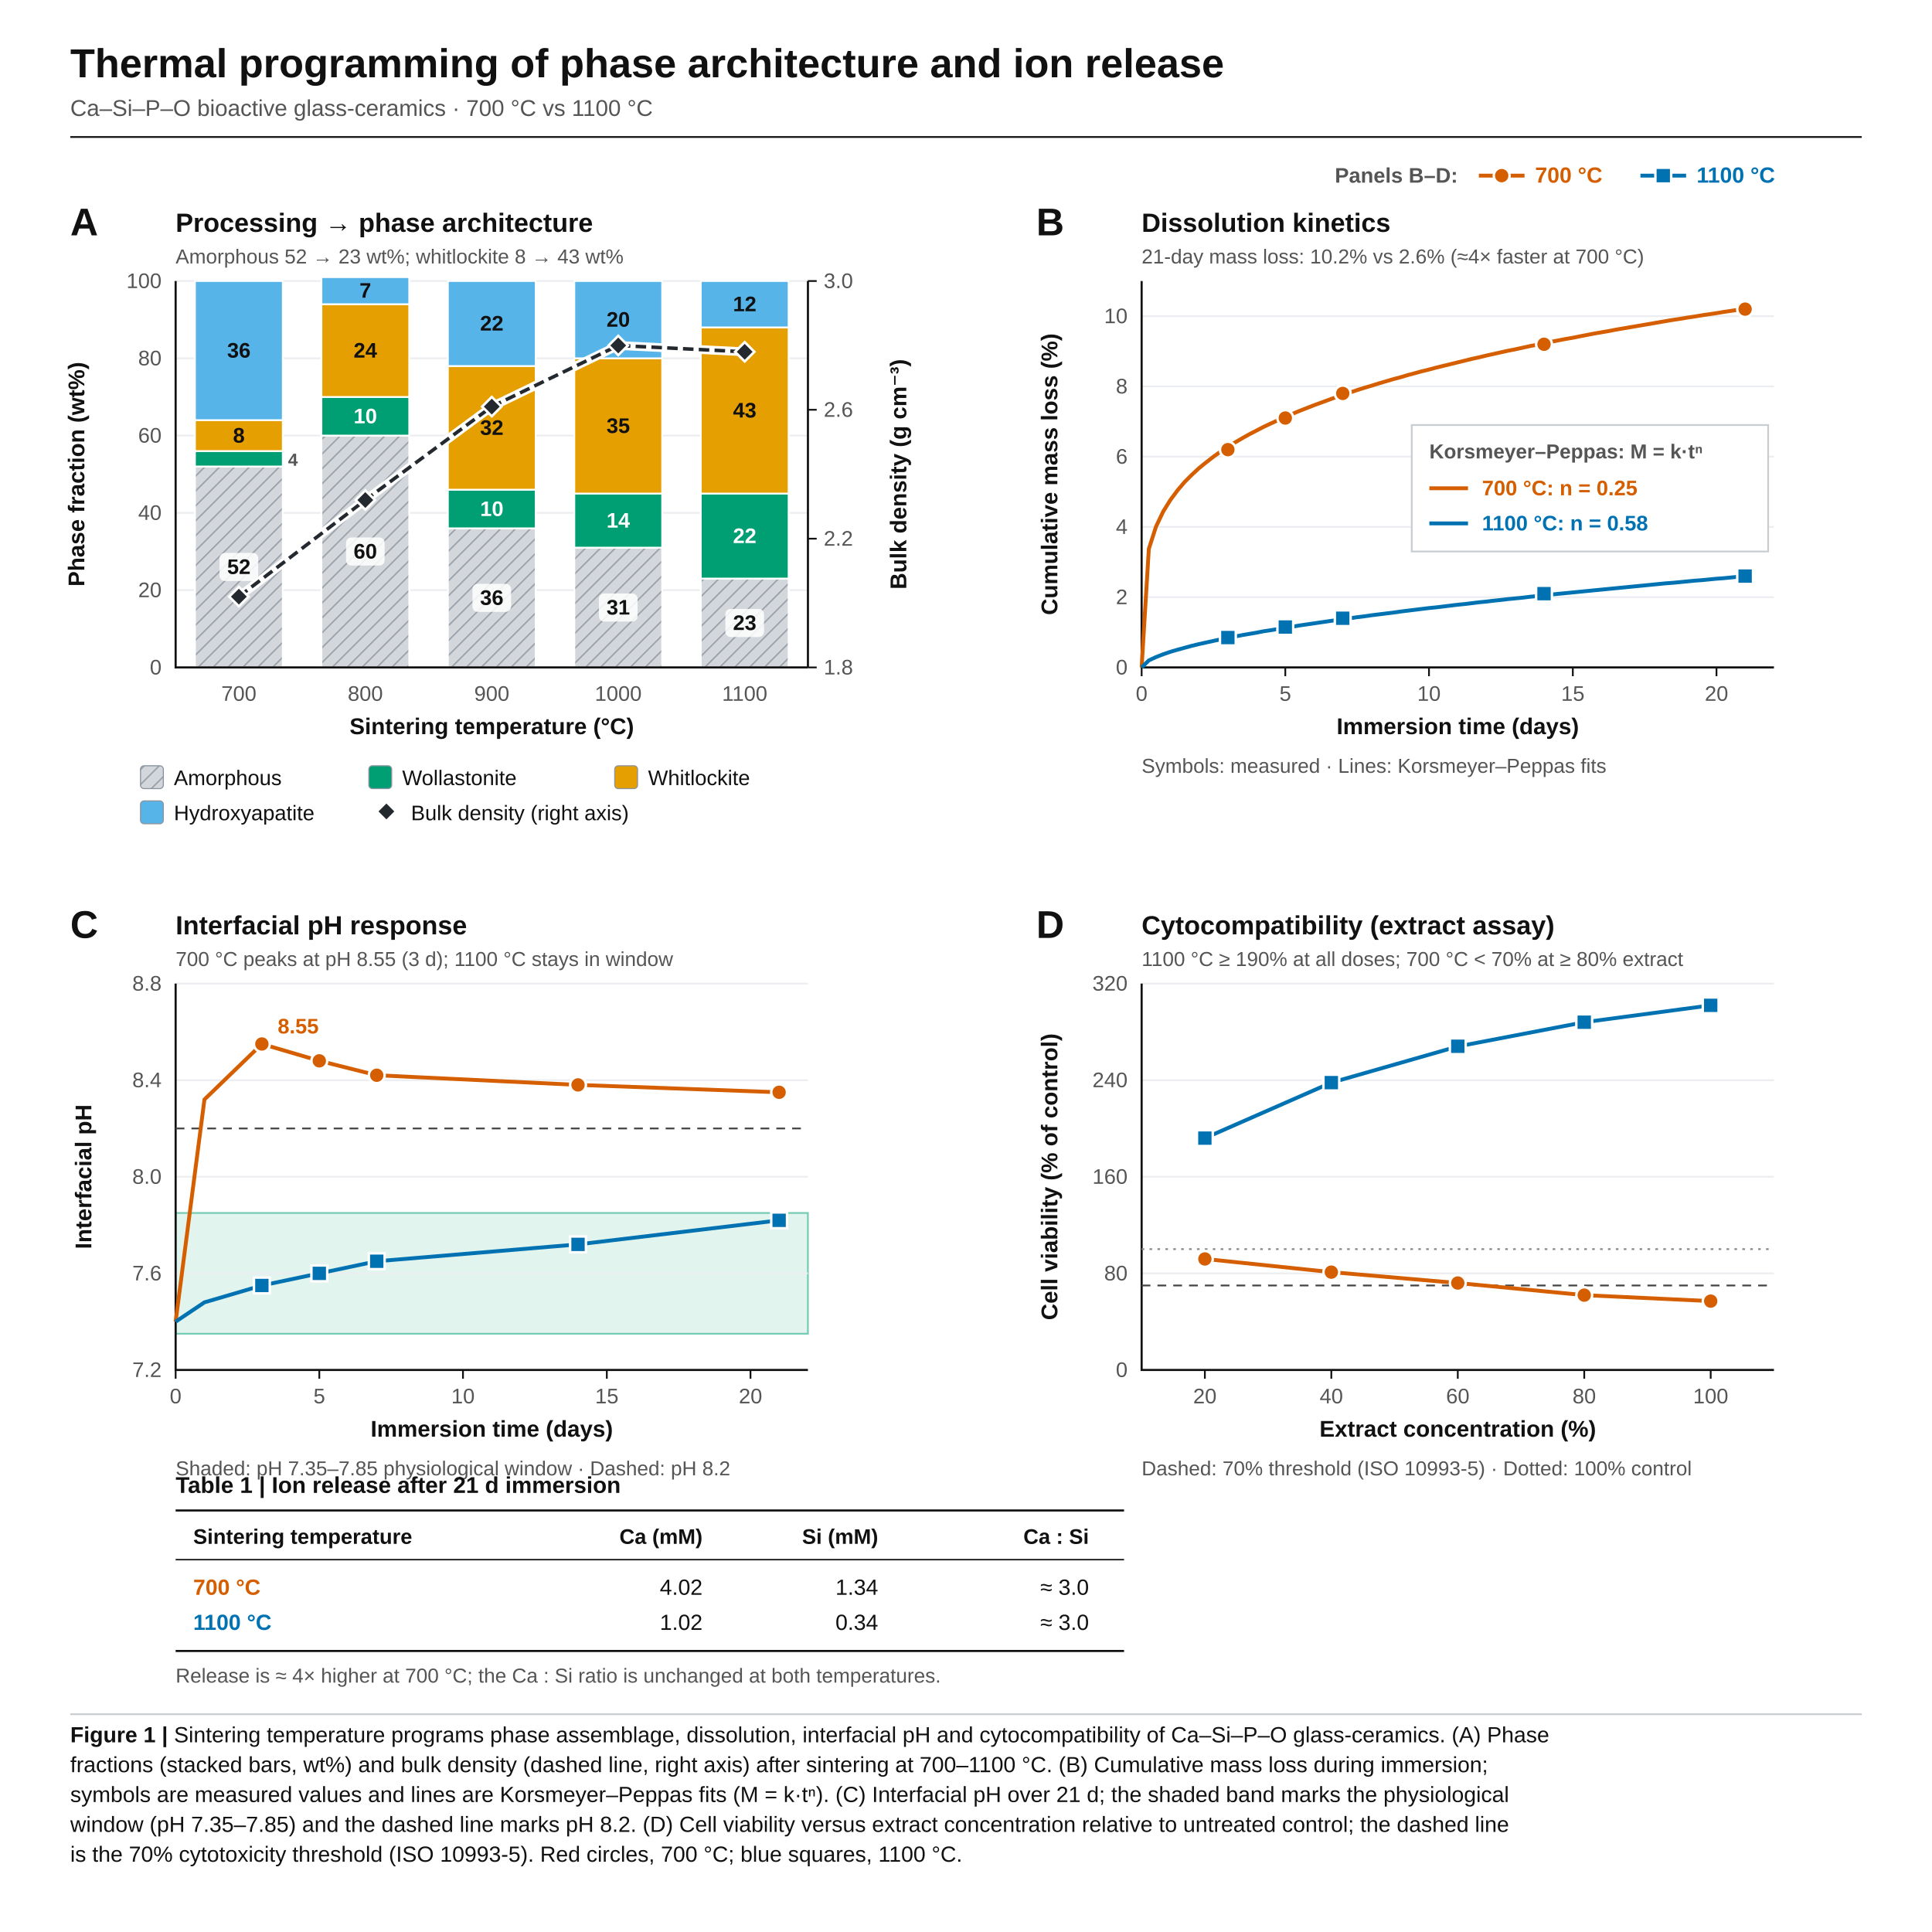
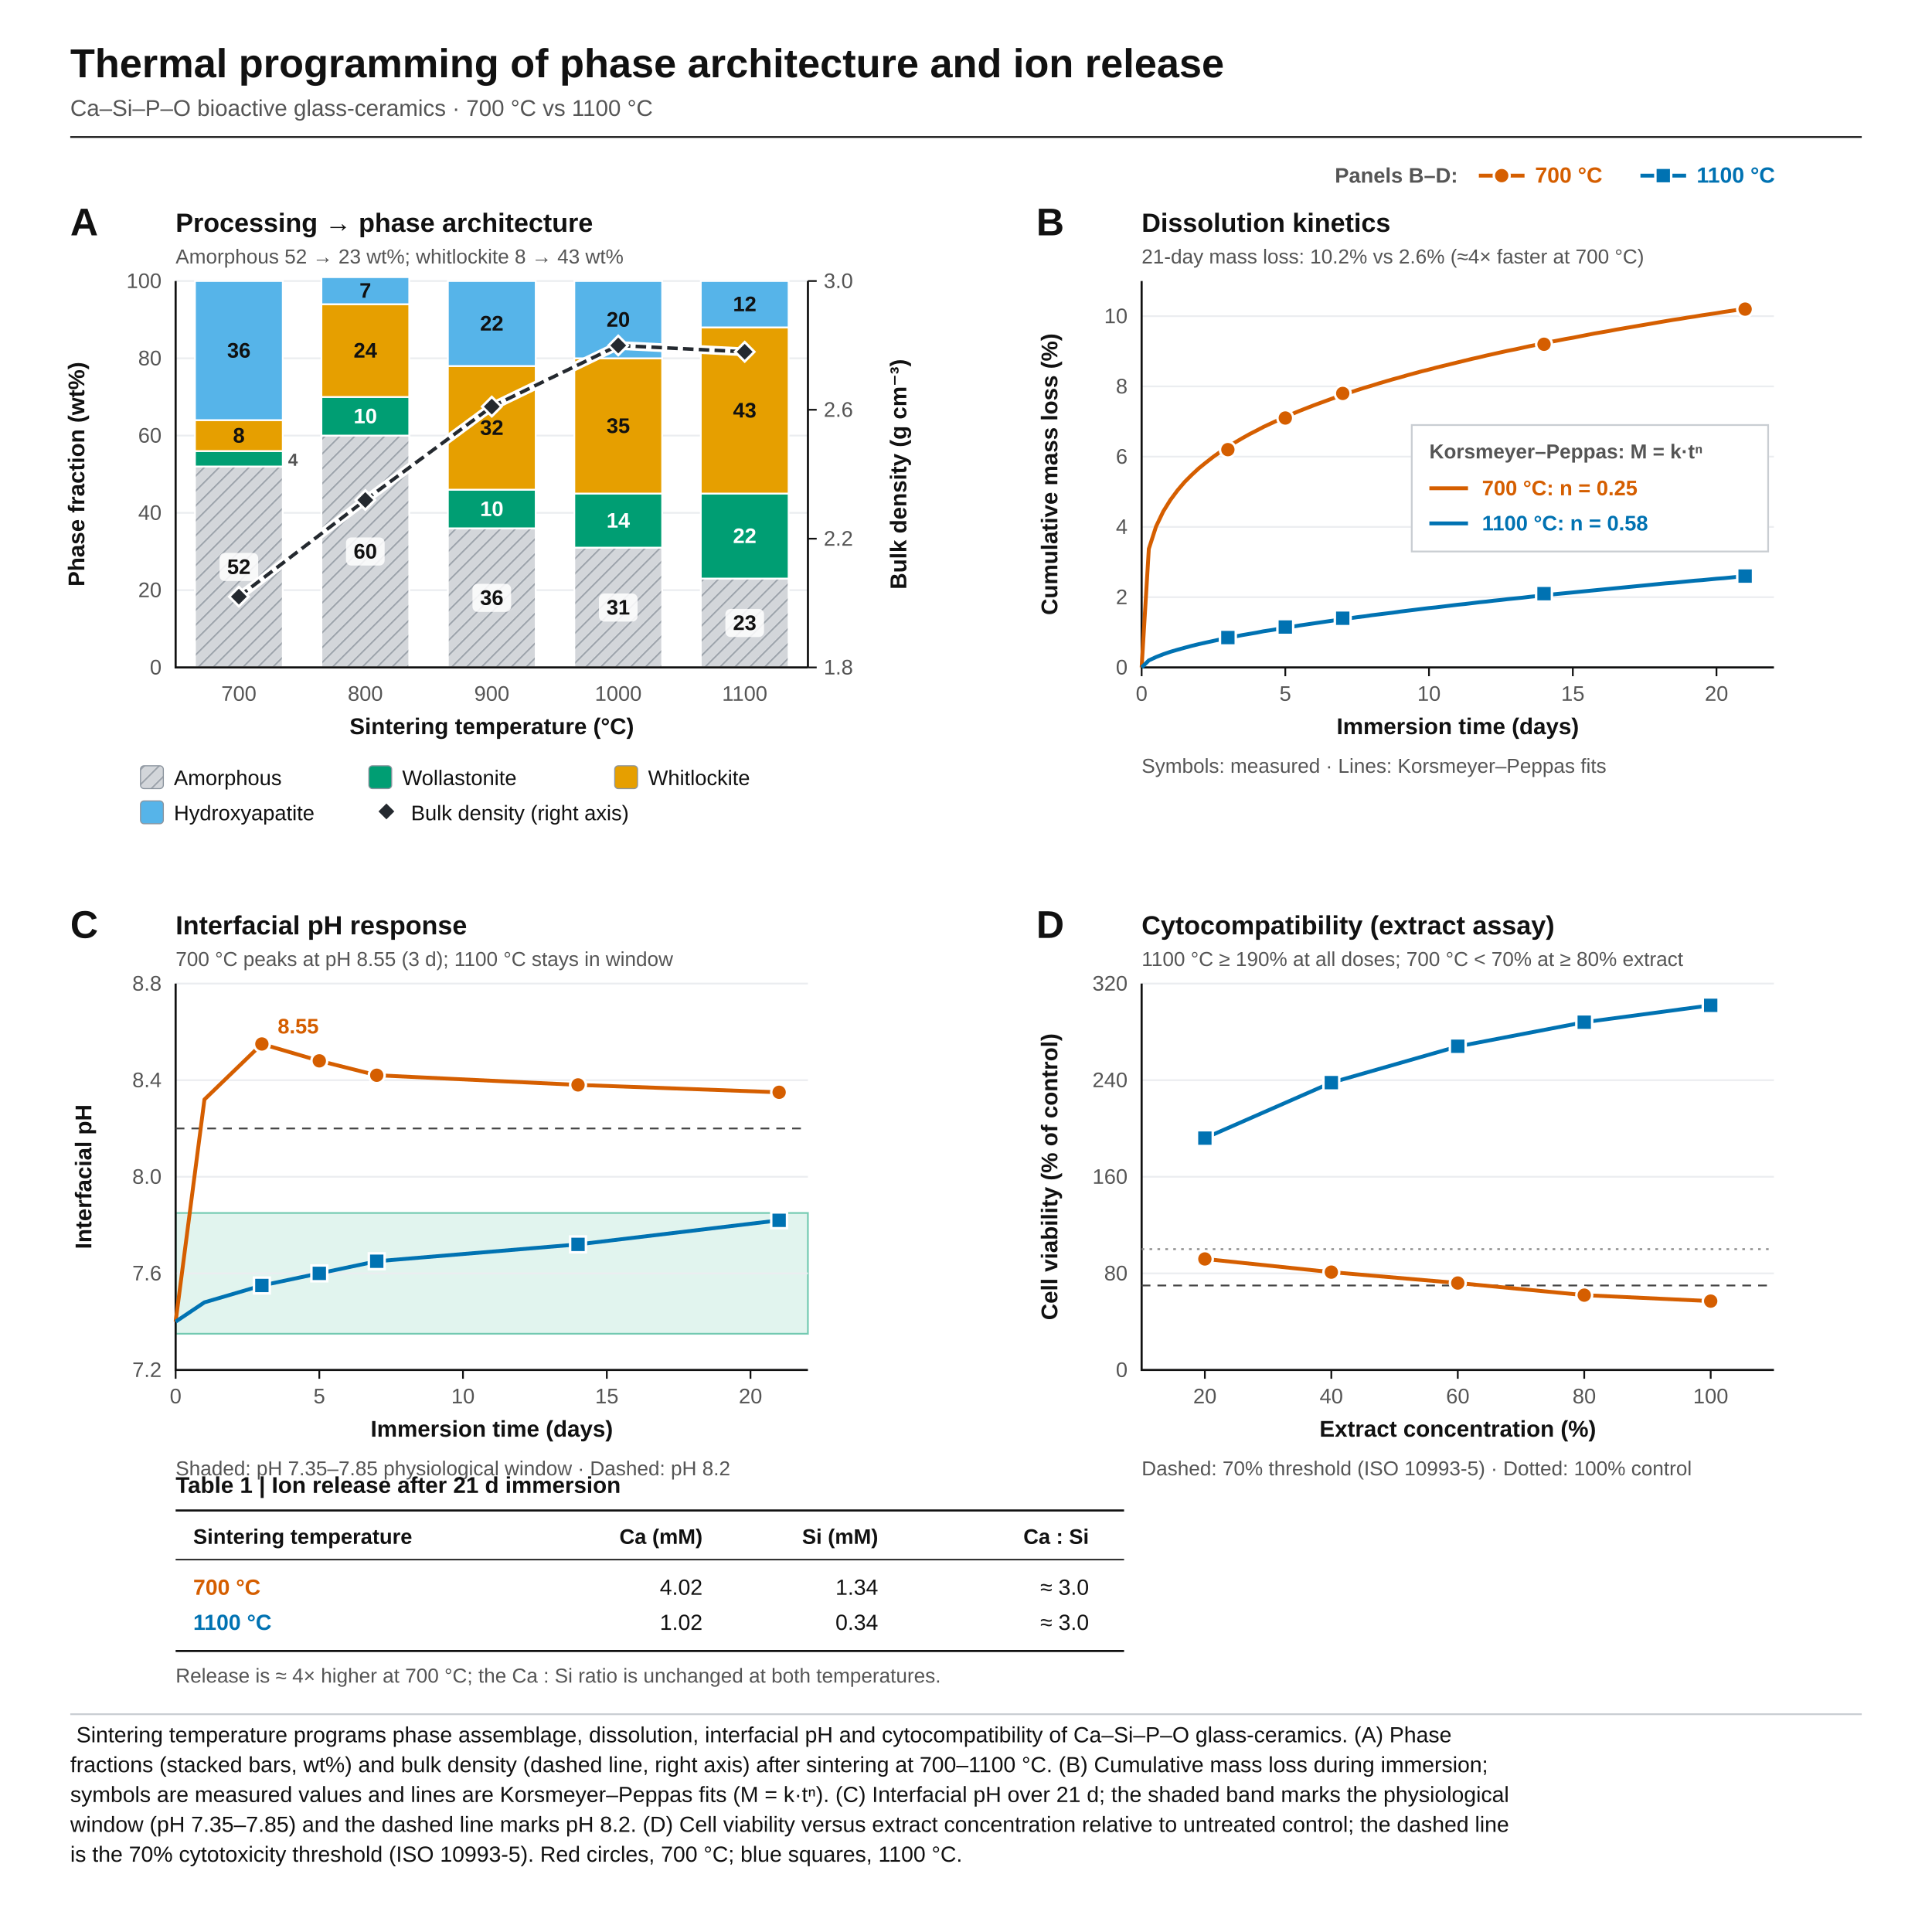
<svg xmlns="http://www.w3.org/2000/svg" width="1100" height="1100" viewBox="0 0 1100 1100" font-family="Arial, Helvetica, 'DejaVu Sans', sans-serif" role="img" aria-labelledby="t d">
  <rect width="1100" height="1100" fill="#fff" />
  <defs>
    <pattern id="hatch" width="6" height="6" patternUnits="userSpaceOnUse" patternTransform="rotate(45)">
      <rect width="6" height="6" fill="#d3d6da" />
      <line x1="0" y1="0" x2="0" y2="6" stroke="#9aa1a9" stroke-width="1.6" />
    </pattern>
  </defs>
  <text x="40.0" y="44.0" font-size="23" font-weight="700" text-anchor="start" fill="#111">Thermal programming of phase architecture and ion release</text>
  <text x="40.0" y="66.0" font-size="13" font-weight="400" text-anchor="start" fill="#555">Ca–Si–P–O bioactive glass-ceramics · 700 °C vs 1100 °C</text>
  <line x1="40" y1="78" x2="1060" y2="78" stroke="#111" stroke-width="1" />
  <text x="760.0" y="104.0" font-size="12" font-weight="700" text-anchor="start" fill="#555">Panels B–D:</text>
  <line x1="842" y1="100" x2="868" y2="100" stroke="#d55e00" stroke-width="2.2" />
  <circle cx="855.0" cy="100.0" r="4.5" fill="#d55e00" stroke="#fff" stroke-width="1.4" />
  <text x="874.0" y="104.0" font-size="12.5" font-weight="700" text-anchor="start" fill="#d55e00">700 °C</text>
  <line x1="934" y1="100" x2="960" y2="100" stroke="#0072b2" stroke-width="2.2" />
  <rect x="942.5" y="95.5" width="9.0" height="9.0" fill="#0072b2" stroke="#fff" stroke-width="1.4" />
  <text x="966.0" y="104.0" font-size="12.5" font-weight="700" text-anchor="start" fill="#0072b2">1100 °C</text>
  <text x="40.0" y="134.0" font-size="22" font-weight="700" text-anchor="start" fill="#111">A</text>
  <text x="100.0" y="132.0" font-size="15" font-weight="700" text-anchor="start" fill="#111">Processing → phase architecture</text>
  <text x="100.0" y="150.0" font-size="11.5" font-weight="400" text-anchor="start" fill="#555">Amorphous 52 → 23 wt%; whitlockite 8 → 43 wt%</text>
  <line x1="100" y1="380.0" x2="460" y2="380.0" stroke="#ebedf0" />
  <text x="92.0" y="384.0" font-size="12" font-weight="400" text-anchor="end" fill="#555">0</text>
  <line x1="100" y1="336.0" x2="460" y2="336.0" stroke="#ebedf0" />
  <text x="92.0" y="340.0" font-size="12" font-weight="400" text-anchor="end" fill="#555">20</text>
  <line x1="100" y1="292.0" x2="460" y2="292.0" stroke="#ebedf0" />
  <text x="92.0" y="296.0" font-size="12" font-weight="400" text-anchor="end" fill="#555">40</text>
  <line x1="100" y1="248.0" x2="460" y2="248.0" stroke="#ebedf0" />
  <text x="92.0" y="252.0" font-size="12" font-weight="400" text-anchor="end" fill="#555">60</text>
  <line x1="100" y1="204.0" x2="460" y2="204.0" stroke="#ebedf0" />
  <text x="92.0" y="208.0" font-size="12" font-weight="400" text-anchor="end" fill="#555">80</text>
  <line x1="100" y1="160.0" x2="460" y2="160.0" stroke="#ebedf0" />
  <text x="92.0" y="164.0" font-size="12" font-weight="400" text-anchor="end" fill="#555">100</text>
  <rect x="111.0" y="265.6" width="50" height="114.4" fill="url(#hatch)" stroke="#fff" stroke-width="1" />
  <rect x="125.0" y="314.8" width="22" height="16" rx="3" fill="#fff" fill-opacity=".85" />
  <text x="136.0" y="326.8" font-size="12" font-weight="700" text-anchor="middle" fill="#111">52</text>
  <rect x="111.0" y="256.8" width="50" height="8.8" fill="#009e73" stroke="#fff" stroke-width="1" />
  <text x="164.0" y="265.2" font-size="10" font-weight="700" text-anchor="start" fill="#555">4</text>
  <rect x="111.0" y="239.2" width="50" height="17.6" fill="#e69f00" stroke="#fff" stroke-width="1" />
  <text x="136.0" y="252.0" font-size="12" font-weight="700" text-anchor="middle" fill="#111">8</text>
  <rect x="111.0" y="160.0" width="50" height="79.2" fill="#56b4e9" stroke="#fff" stroke-width="1" />
  <text x="136.0" y="203.6" font-size="12" font-weight="700" text-anchor="middle" fill="#111">36</text>
  <text x="136.0" y="399.0" font-size="12" font-weight="400" text-anchor="middle" fill="#555">700</text>
  <rect x="183.0" y="248.0" width="50" height="132.0" fill="url(#hatch)" stroke="#fff" stroke-width="1" />
  <rect x="197.0" y="306.0" width="22" height="16" rx="3" fill="#fff" fill-opacity=".85" />
  <text x="208.0" y="318.0" font-size="12" font-weight="700" text-anchor="middle" fill="#111">60</text>
  <rect x="183.0" y="226.0" width="50" height="22.0" fill="#009e73" stroke="#fff" stroke-width="1" />
  <text x="208.0" y="241.0" font-size="12" font-weight="700" text-anchor="middle" fill="#fff">10</text>
  <rect x="183.0" y="173.2" width="50" height="52.8" fill="#e69f00" stroke="#fff" stroke-width="1" />
  <text x="208.0" y="203.6" font-size="12" font-weight="700" text-anchor="middle" fill="#111">24</text>
  <rect x="183.0" y="157.8" width="50" height="15.4" fill="#56b4e9" stroke="#fff" stroke-width="1" />
  <text x="208.0" y="169.5" font-size="12" font-weight="700" text-anchor="middle" fill="#111">7</text>
  <text x="208.0" y="399.0" font-size="12" font-weight="400" text-anchor="middle" fill="#555">800</text>
  <rect x="255.0" y="300.8" width="50" height="79.2" fill="url(#hatch)" stroke="#fff" stroke-width="1" />
  <rect x="269.0" y="332.4" width="22" height="16" rx="3" fill="#fff" fill-opacity=".85" />
  <text x="280.0" y="344.4" font-size="12" font-weight="700" text-anchor="middle" fill="#111">36</text>
  <rect x="255.0" y="278.8" width="50" height="22.0" fill="#009e73" stroke="#fff" stroke-width="1" />
  <text x="280.0" y="293.8" font-size="12" font-weight="700" text-anchor="middle" fill="#fff">10</text>
  <rect x="255.0" y="208.4" width="50" height="70.4" fill="#e69f00" stroke="#fff" stroke-width="1" />
  <text x="280.0" y="247.6" font-size="12" font-weight="700" text-anchor="middle" fill="#111">32</text>
  <rect x="255.0" y="160.0" width="50" height="48.4" fill="#56b4e9" stroke="#fff" stroke-width="1" />
  <text x="280.0" y="188.2" font-size="12" font-weight="700" text-anchor="middle" fill="#111">22</text>
  <text x="280.0" y="399.0" font-size="12" font-weight="400" text-anchor="middle" fill="#555">900</text>
  <rect x="327.0" y="311.8" width="50" height="68.2" fill="url(#hatch)" stroke="#fff" stroke-width="1" />
  <rect x="341.0" y="337.9" width="22" height="16" rx="3" fill="#fff" fill-opacity=".85" />
  <text x="352.0" y="349.9" font-size="12" font-weight="700" text-anchor="middle" fill="#111">31</text>
  <rect x="327.0" y="281.0" width="50" height="30.8" fill="#009e73" stroke="#fff" stroke-width="1" />
  <text x="352.0" y="300.4" font-size="12" font-weight="700" text-anchor="middle" fill="#fff">14</text>
  <rect x="327.0" y="204.0" width="50" height="77.0" fill="#e69f00" stroke="#fff" stroke-width="1" />
  <text x="352.0" y="246.5" font-size="12" font-weight="700" text-anchor="middle" fill="#111">35</text>
  <rect x="327.0" y="160.0" width="50" height="44.0" fill="#56b4e9" stroke="#fff" stroke-width="1" />
  <text x="352.0" y="186.0" font-size="12" font-weight="700" text-anchor="middle" fill="#111">20</text>
  <text x="352.0" y="399.0" font-size="12" font-weight="400" text-anchor="middle" fill="#555">1000</text>
  <rect x="399.0" y="329.4" width="50" height="50.6" fill="url(#hatch)" stroke="#fff" stroke-width="1" />
  <rect x="413.0" y="346.7" width="22" height="16" rx="3" fill="#fff" fill-opacity=".85" />
  <text x="424.0" y="358.7" font-size="12" font-weight="700" text-anchor="middle" fill="#111">23</text>
  <rect x="399.0" y="281.0" width="50" height="48.4" fill="#009e73" stroke="#fff" stroke-width="1" />
  <text x="424.0" y="309.2" font-size="12" font-weight="700" text-anchor="middle" fill="#fff">22</text>
  <rect x="399.0" y="186.4" width="50" height="94.6" fill="#e69f00" stroke="#fff" stroke-width="1" />
  <text x="424.0" y="237.7" font-size="12" font-weight="700" text-anchor="middle" fill="#111">43</text>
  <rect x="399.0" y="160.0" width="50" height="26.4" fill="#56b4e9" stroke="#fff" stroke-width="1" />
  <text x="424.0" y="177.2" font-size="12" font-weight="700" text-anchor="middle" fill="#111">12</text>
  <text x="424.0" y="399.0" font-size="12" font-weight="400" text-anchor="middle" fill="#555">1100</text>
  <path d="M100 160V380H460" fill="none" stroke="#111" stroke-width="1.2" />
  <line x1="460" y1="380.0" x2="465" y2="380.0" stroke="#111" />
  <text x="469.0" y="384.0" font-size="12" font-weight="400" text-anchor="start" fill="#555">1.8</text>
  <line x1="460" y1="306.7" x2="465" y2="306.7" stroke="#111" />
  <text x="469.0" y="310.7" font-size="12" font-weight="400" text-anchor="start" fill="#555">2.2</text>
  <line x1="460" y1="233.3" x2="465" y2="233.3" stroke="#111" />
  <text x="469.0" y="237.3" font-size="12" font-weight="400" text-anchor="start" fill="#555">2.6</text>
  <line x1="460" y1="160.0" x2="465" y2="160.0" stroke="#111" />
  <text x="469.0" y="164.0" font-size="12" font-weight="400" text-anchor="start" fill="#555">3.0</text>
  <path d="M460 160V380" stroke="#111" stroke-width="1.2" />
  <polyline points="136.0,339.7 208.0,284.7 280.0,231.5 352.0,196.7 424.0,200.3" fill="none" stroke="#fff" stroke-width="5" />
  <polyline points="136.0,339.7 208.0,284.7 280.0,231.5 352.0,196.7 424.0,200.3" fill="none" stroke="#24292f" stroke-width="2" stroke-dasharray="6 3" />
  <path d="M136.0 334.2L141.5 339.7L136.0 345.2L130.5 339.7Z" fill="#24292f" stroke="#fff" stroke-width="1.4" />
  <path d="M208.0 279.2L213.5 284.7L208.0 290.2L202.5 284.7Z" fill="#24292f" stroke="#fff" stroke-width="1.4" />
  <path d="M280.0 226.0L285.5 231.5L280.0 237.0L274.5 231.5Z" fill="#24292f" stroke="#fff" stroke-width="1.4" />
  <path d="M352.0 191.2L357.5 196.7L352.0 202.2L346.5 196.7Z" fill="#24292f" stroke="#fff" stroke-width="1.4" />
  <path d="M424.0 194.8L429.5 200.3L424.0 205.8L418.5 200.3Z" fill="#24292f" stroke="#fff" stroke-width="1.4" />
  <text x="280.0" y="418.0" font-size="13" font-weight="600" text-anchor="middle" fill="#111">Sintering temperature (°C)</text>
  <text transform="translate(48 270.0) rotate(-90)" font-size="13" font-weight="600" text-anchor="middle" fill="#111">Phase fraction (wt%)</text>
  <text transform="translate(516 270.0) rotate(-90)" font-size="13" font-weight="600" text-anchor="middle" fill="#111">Bulk density (g cm⁻³)</text>
  <rect x="80" y="436" width="13" height="13" rx="2" fill="url(#hatch)" stroke="#8b949e" stroke-width=".6" />
  <text x="99.0" y="447.0" font-size="12" font-weight="400" text-anchor="start" fill="#111">Amorphous</text>
  <rect x="210" y="436" width="13" height="13" rx="2" fill="#009e73" stroke="#8b949e" stroke-width=".6" />
  <text x="229.0" y="447.0" font-size="12" font-weight="400" text-anchor="start" fill="#111">Wollastonite</text>
  <rect x="350" y="436" width="13" height="13" rx="2" fill="#e69f00" stroke="#8b949e" stroke-width=".6" />
  <text x="369.0" y="447.0" font-size="12" font-weight="400" text-anchor="start" fill="#111">Whitlockite</text>
  <rect x="80" y="456" width="13" height="13" rx="2" fill="#56b4e9" stroke="#8b949e" stroke-width=".6" />
  <text x="99.0" y="467.0" font-size="12" font-weight="400" text-anchor="start" fill="#111">Hydroxyapatite</text>
  <path d="M220.0 456.5L225.5 462.0L220.0 467.5L214.5 462.0Z" fill="#24292f" stroke="#fff" stroke-width="1.4" />
  <text x="234.0" y="467.0" font-size="12" font-weight="400" text-anchor="start" fill="#111">Bulk density (right axis)</text>
  <text x="590.0" y="134.0" font-size="22" font-weight="700" text-anchor="start" fill="#111">B</text>
  <text x="650.0" y="132.0" font-size="15" font-weight="700" text-anchor="start" fill="#111">Dissolution kinetics</text>
  <text x="650.0" y="150.0" font-size="11.5" font-weight="400" text-anchor="start" fill="#555">21-day mass loss: 10.2% vs 2.6% (≈4× faster at 700 °C)</text>
  <line x1="650" y1="380.0" x2="1010" y2="380.0" stroke="#ebedf0" />
  <text x="642.0" y="384.0" font-size="12" font-weight="400" text-anchor="end" fill="#555">0</text>
  <line x1="650" y1="340.0" x2="1010" y2="340.0" stroke="#ebedf0" />
  <text x="642.0" y="344.0" font-size="12" font-weight="400" text-anchor="end" fill="#555">2</text>
  <line x1="650" y1="300.0" x2="1010" y2="300.0" stroke="#ebedf0" />
  <text x="642.0" y="304.0" font-size="12" font-weight="400" text-anchor="end" fill="#555">4</text>
  <line x1="650" y1="260.0" x2="1010" y2="260.0" stroke="#ebedf0" />
  <text x="642.0" y="264.0" font-size="12" font-weight="400" text-anchor="end" fill="#555">6</text>
  <line x1="650" y1="220.0" x2="1010" y2="220.0" stroke="#ebedf0" />
  <text x="642.0" y="224.0" font-size="12" font-weight="400" text-anchor="end" fill="#555">8</text>
  <line x1="650" y1="180.0" x2="1010" y2="180.0" stroke="#ebedf0" />
  <text x="642.0" y="184.0" font-size="12" font-weight="400" text-anchor="end" fill="#555">10</text>
  <line x1="650.0" y1="380" x2="650.0" y2="385" stroke="#111" />
  <text x="650.0" y="399.0" font-size="12" font-weight="400" text-anchor="middle" fill="#555">0</text>
  <line x1="731.8" y1="380" x2="731.8" y2="385" stroke="#111" />
  <text x="731.8" y="399.0" font-size="12" font-weight="400" text-anchor="middle" fill="#555">5</text>
  <line x1="813.6" y1="380" x2="813.6" y2="385" stroke="#111" />
  <text x="813.6" y="399.0" font-size="12" font-weight="400" text-anchor="middle" fill="#555">10</text>
  <line x1="895.5" y1="380" x2="895.5" y2="385" stroke="#111" />
  <text x="895.5" y="399.0" font-size="12" font-weight="400" text-anchor="middle" fill="#555">15</text>
  <line x1="977.3" y1="380" x2="977.3" y2="385" stroke="#111" />
  <text x="977.3" y="399.0" font-size="12" font-weight="400" text-anchor="middle" fill="#555">20</text>
  <path d="M650 160V380H1010" fill="none" stroke="#111" stroke-width="1.2" />
  <polyline points="650.0,380.0 654.1,312.5 658.2,299.8 662.3,291.2 666.4,284.6 670.5,279.1 674.5,274.4 678.6,270.3 682.7,266.5 686.8,263.2 690.9,260.0 695.0,257.1 699.1,254.4 703.2,251.9 707.3,249.5 711.4,247.2 715.5,245.1 719.5,243.0 723.6,241.1 727.7,239.2 731.8,237.3 735.9,235.6 740.0,233.9 744.1,232.3 748.2,230.7 752.3,229.2 756.4,227.7 760.5,226.2 764.5,224.8 768.6,223.5 772.7,222.1 776.8,220.8 780.9,219.6 785.0,218.3 789.1,217.1 793.2,215.9 797.3,214.8 801.4,213.6 805.5,212.5 809.5,211.4 813.6,210.4 817.7,209.3 821.8,208.3 825.9,207.3 830.0,206.3 834.1,205.3 838.2,204.3 842.3,203.4 846.4,202.4 850.5,201.5 854.5,200.6 858.6,199.7 862.7,198.9 866.8,198.0 870.9,197.1 875.0,196.3 879.1,195.5 883.2,194.6 887.3,193.8 891.4,193.0 895.5,192.3 899.5,191.5 903.6,190.7 907.7,189.9 911.8,189.2 915.9,188.5 920.0,187.7 924.1,187.0 928.2,186.3 932.3,185.6 936.4,184.9 940.5,184.2 944.5,183.5 948.6,182.8 952.7,182.1 956.8,181.5 960.9,180.8 965.0,180.2 969.1,179.5 973.2,178.9 977.3,178.3 981.4,177.6 985.5,177.0 989.5,176.4 993.6,175.8" fill="none" stroke="#d55e00" stroke-width="2.2" />
  <polyline points="650.0,380.0 654.1,376.0 658.2,374.1 662.3,372.5 666.4,371.1 670.5,369.9 674.5,368.8 678.6,367.7 682.7,366.7 686.8,365.8 690.9,364.9 695.0,364.0 699.1,363.2 703.2,362.4 707.3,361.6 711.4,360.9 715.5,360.2 719.5,359.4 723.6,358.8 727.7,358.1 731.8,357.4 735.9,356.8 740.0,356.1 744.1,355.5 748.2,354.9 752.3,354.3 756.4,353.7 760.5,353.1 764.5,352.5 768.6,352.0 772.7,351.4 776.8,350.9 780.9,350.3 785.0,349.8 789.1,349.3 793.2,348.8 797.3,348.2 801.4,347.7 805.5,347.2 809.5,346.7 813.6,346.2 817.7,345.8 821.8,345.3 825.9,344.8 830.0,344.3 834.1,343.9 838.2,343.4 842.3,342.9 846.4,342.5 850.5,342.0 854.5,341.6 858.6,341.1 862.7,340.7 866.8,340.3 870.9,339.8 875.0,339.4 879.1,339.0 883.2,338.5 887.3,338.1 891.4,337.7 895.5,337.3 899.5,336.9 903.6,336.5 907.7,336.1 911.8,335.7 915.9,335.3 920.0,334.9 924.1,334.5 928.2,334.1 932.3,333.7 936.4,333.3 940.5,332.9 944.5,332.5 948.6,332.1 952.7,331.8 956.8,331.4 960.9,331.0 965.0,330.6 969.1,330.3 973.2,329.9 977.3,329.5 981.4,329.2 985.5,328.8 989.5,328.4 993.6,328.1" fill="none" stroke="#0072b2" stroke-width="2.2" />
  <circle cx="699.1" cy="256.0" r="4.5" fill="#d55e00" stroke="#fff" stroke-width="1.4" />
  <circle cx="731.8" cy="238.0" r="4.5" fill="#d55e00" stroke="#fff" stroke-width="1.4" />
  <circle cx="764.5" cy="224.0" r="4.5" fill="#d55e00" stroke="#fff" stroke-width="1.4" />
  <circle cx="879.1" cy="196.0" r="4.5" fill="#d55e00" stroke="#fff" stroke-width="1.4" />
  <circle cx="993.6" cy="176.0" r="4.5" fill="#d55e00" stroke="#fff" stroke-width="1.4" />
  <rect x="694.6" y="358.5" width="9.0" height="9.0" fill="#0072b2" stroke="#fff" stroke-width="1.4" />
  <rect x="727.3" y="352.5" width="9.0" height="9.0" fill="#0072b2" stroke="#fff" stroke-width="1.4" />
  <rect x="760.0" y="347.5" width="9.0" height="9.0" fill="#0072b2" stroke="#fff" stroke-width="1.4" />
  <rect x="874.6" y="333.5" width="9.0" height="9.0" fill="#0072b2" stroke="#fff" stroke-width="1.4" />
  <rect x="989.1" y="323.5" width="9.0" height="9.0" fill="#0072b2" stroke="#fff" stroke-width="1.4" />
  <rect x="803.8" y="242.0" width="202.9" height="72.0" fill="#fff" stroke="#c9cdd2" />
  <text x="813.8" y="261.0" font-size="11.5" font-weight="600" text-anchor="start" fill="#555">Korsmeyer–Peppas: M = k·tⁿ</text>
  <line x1="813.818" y1="278.0" x2="835.818" y2="278.0" stroke="#d55e00" stroke-width="2.2" />
  <text x="843.8" y="282.0" font-size="12" font-weight="700" text-anchor="start" fill="#d55e00">700 °C:  n = 0.25</text>
  <line x1="813.818" y1="298.0" x2="835.818" y2="298.0" stroke="#0072b2" stroke-width="2.2" />
  <text x="843.8" y="302.0" font-size="12" font-weight="700" text-anchor="start" fill="#0072b2">1100 °C:  n = 0.58</text>
  <text x="830.0" y="418.0" font-size="13" font-weight="600" text-anchor="middle" fill="#111">Immersion time (days)</text>
  <text transform="translate(602 270.0) rotate(-90)" font-size="13" font-weight="600" text-anchor="middle" fill="#111">Cumulative mass loss (%)</text>
  <text x="650.0" y="440.0" font-size="11.5" font-weight="400" text-anchor="start" fill="#555">Symbols: measured · Lines: Korsmeyer–Peppas fits</text>
  <text x="40.0" y="534.0" font-size="22" font-weight="700" text-anchor="start" fill="#111">C</text>
  <text x="100.0" y="532.0" font-size="15" font-weight="700" text-anchor="start" fill="#111">Interfacial pH response</text>
  <text x="100.0" y="550.0" font-size="11.5" font-weight="400" text-anchor="start" fill="#555">700 °C peaks at pH 8.55 (3 d); 1100 °C stays in window</text>
  <rect x="100" y="690.6" width="360" height="68.8" fill="#009e73" fill-opacity=".12" stroke="#009e73" stroke-opacity=".5" />
  <line x1="100" y1="780.0" x2="460" y2="780.0" stroke="#ebedf0" />
  <text x="92.0" y="784.0" font-size="12" font-weight="400" text-anchor="end" fill="#555">7.2</text>
  <line x1="100" y1="725.0" x2="460" y2="725.0" stroke="#ebedf0" />
  <text x="92.0" y="729.0" font-size="12" font-weight="400" text-anchor="end" fill="#555">7.6</text>
  <line x1="100" y1="670.0" x2="460" y2="670.0" stroke="#ebedf0" />
  <text x="92.0" y="674.0" font-size="12" font-weight="400" text-anchor="end" fill="#555">8.0</text>
  <line x1="100" y1="615.0" x2="460" y2="615.0" stroke="#ebedf0" />
  <text x="92.0" y="619.0" font-size="12" font-weight="400" text-anchor="end" fill="#555">8.4</text>
  <line x1="100" y1="560.0" x2="460" y2="560.0" stroke="#ebedf0" />
  <text x="92.0" y="564.0" font-size="12" font-weight="400" text-anchor="end" fill="#555">8.8</text>
  <line x1="100.0" y1="780" x2="100.0" y2="785" stroke="#111" />
  <text x="100.0" y="799.0" font-size="12" font-weight="400" text-anchor="middle" fill="#555">0</text>
  <line x1="181.8" y1="780" x2="181.8" y2="785" stroke="#111" />
  <text x="181.8" y="799.0" font-size="12" font-weight="400" text-anchor="middle" fill="#555">5</text>
  <line x1="263.6" y1="780" x2="263.6" y2="785" stroke="#111" />
  <text x="263.6" y="799.0" font-size="12" font-weight="400" text-anchor="middle" fill="#555">10</text>
  <line x1="345.5" y1="780" x2="345.5" y2="785" stroke="#111" />
  <text x="345.5" y="799.0" font-size="12" font-weight="400" text-anchor="middle" fill="#555">15</text>
  <line x1="427.3" y1="780" x2="427.3" y2="785" stroke="#111" />
  <text x="427.3" y="799.0" font-size="12" font-weight="400" text-anchor="middle" fill="#555">20</text>
  <path d="M100 560V780H460" fill="none" stroke="#111" stroke-width="1.2" />
  <line x1="100" y1="642.5" x2="460" y2="642.5" stroke="#444" stroke-dasharray="5 4" />
  <polyline points="100.0,752.5 116.4,626.0 149.1,594.4 181.8,604.0 214.5,612.2 329.1,617.7 443.6,621.9" fill="none" stroke="#d55e00" stroke-width="2.2" stroke-linejoin="round" />
  <circle cx="149.1" cy="594.4" r="4.5" fill="#d55e00" stroke="#fff" stroke-width="1.4" />
  <circle cx="181.8" cy="604.0" r="4.5" fill="#d55e00" stroke="#fff" stroke-width="1.4" />
  <circle cx="214.5" cy="612.2" r="4.5" fill="#d55e00" stroke="#fff" stroke-width="1.4" />
  <circle cx="329.1" cy="617.7" r="4.5" fill="#d55e00" stroke="#fff" stroke-width="1.4" />
  <circle cx="443.6" cy="621.9" r="4.5" fill="#d55e00" stroke="#fff" stroke-width="1.4" />
  <polyline points="100.0,752.5 116.4,741.5 149.1,731.9 181.8,725.0 214.5,718.1 329.1,708.5 443.6,694.8" fill="none" stroke="#0072b2" stroke-width="2.2" stroke-linejoin="round" />
  <rect x="144.6" y="727.4" width="9.0" height="9.0" fill="#0072b2" stroke="#fff" stroke-width="1.4" />
  <rect x="177.3" y="720.5" width="9.0" height="9.0" fill="#0072b2" stroke="#fff" stroke-width="1.4" />
  <rect x="210.0" y="713.6" width="9.0" height="9.0" fill="#0072b2" stroke="#fff" stroke-width="1.4" />
  <rect x="324.6" y="704.0" width="9.0" height="9.0" fill="#0072b2" stroke="#fff" stroke-width="1.4" />
  <rect x="439.1" y="690.3" width="9.0" height="9.0" fill="#0072b2" stroke="#fff" stroke-width="1.4" />
  <text x="158.1" y="588.4" font-size="12" font-weight="700" text-anchor="start" fill="#d55e00">8.55</text>
  <text x="280.0" y="818.0" font-size="13" font-weight="600" text-anchor="middle" fill="#111">Immersion time (days)</text>
  <text transform="translate(52 670.0) rotate(-90)" font-size="13" font-weight="600" text-anchor="middle" fill="#111">Interfacial pH</text>
  <text x="100.0" y="840.0" font-size="11.5" font-weight="400" text-anchor="start" fill="#555">Shaded: pH 7.35–7.85 physiological window · Dashed: pH 8.2</text>
  <text x="590.0" y="534.0" font-size="22" font-weight="700" text-anchor="start" fill="#111">D</text>
  <text x="650.0" y="532.0" font-size="15" font-weight="700" text-anchor="start" fill="#111">Cytocompatibility (extract assay)</text>
  <text x="650.0" y="550.0" font-size="11.5" font-weight="400" text-anchor="start" fill="#555">1100 °C ≥ 190% at all doses; 700 °C &lt; 70% at ≥ 80% extract</text>
  <line x1="650" y1="780.0" x2="1010" y2="780.0" stroke="#ebedf0" />
  <text x="642.0" y="784.0" font-size="12" font-weight="400" text-anchor="end" fill="#555">0</text>
  <line x1="650" y1="725.0" x2="1010" y2="725.0" stroke="#ebedf0" />
  <text x="642.0" y="729.0" font-size="12" font-weight="400" text-anchor="end" fill="#555">80</text>
  <line x1="650" y1="670.0" x2="1010" y2="670.0" stroke="#ebedf0" />
  <text x="642.0" y="674.0" font-size="12" font-weight="400" text-anchor="end" fill="#555">160</text>
  <line x1="650" y1="615.0" x2="1010" y2="615.0" stroke="#ebedf0" />
  <text x="642.0" y="619.0" font-size="12" font-weight="400" text-anchor="end" fill="#555">240</text>
  <line x1="650" y1="560.0" x2="1010" y2="560.0" stroke="#ebedf0" />
  <text x="642.0" y="564.0" font-size="12" font-weight="400" text-anchor="end" fill="#555">320</text>
  <line x1="686.0" y1="780" x2="686.0" y2="785" stroke="#111" />
  <text x="686.0" y="799.0" font-size="12" font-weight="400" text-anchor="middle" fill="#555">20</text>
  <line x1="758.0" y1="780" x2="758.0" y2="785" stroke="#111" />
  <text x="758.0" y="799.0" font-size="12" font-weight="400" text-anchor="middle" fill="#555">40</text>
  <line x1="830.0" y1="780" x2="830.0" y2="785" stroke="#111" />
  <text x="830.0" y="799.0" font-size="12" font-weight="400" text-anchor="middle" fill="#555">60</text>
  <line x1="902.0" y1="780" x2="902.0" y2="785" stroke="#111" />
  <text x="902.0" y="799.0" font-size="12" font-weight="400" text-anchor="middle" fill="#555">80</text>
  <line x1="974.0" y1="780" x2="974.0" y2="785" stroke="#111" />
  <text x="974.0" y="799.0" font-size="12" font-weight="400" text-anchor="middle" fill="#555">100</text>
  <path d="M650 560V780H1010" fill="none" stroke="#111" stroke-width="1.2" />
  <line x1="650" y1="731.9" x2="1010" y2="731.9" stroke="#444" stroke-dasharray="5 4" />
  <line x1="650" y1="711.2" x2="1010" y2="711.2" stroke="#888" stroke-dasharray="1.5 3" />
  <polyline points="686.0,716.8 758.0,724.3 830.0,730.5 902.0,737.4 974.0,740.8" fill="none" stroke="#d55e00" stroke-width="2.2" stroke-linejoin="round" />
  <circle cx="686.0" cy="716.8" r="4.5" fill="#d55e00" stroke="#fff" stroke-width="1.4" />
  <circle cx="758.0" cy="724.3" r="4.5" fill="#d55e00" stroke="#fff" stroke-width="1.4" />
  <circle cx="830.0" cy="730.5" r="4.5" fill="#d55e00" stroke="#fff" stroke-width="1.4" />
  <circle cx="902.0" cy="737.4" r="4.5" fill="#d55e00" stroke="#fff" stroke-width="1.4" />
  <circle cx="974.0" cy="740.8" r="4.5" fill="#d55e00" stroke="#fff" stroke-width="1.4" />
  <polyline points="686.0,648.0 758.0,616.4 830.0,595.8 902.0,582.0 974.0,572.4" fill="none" stroke="#0072b2" stroke-width="2.2" stroke-linejoin="round" />
  <rect x="681.5" y="643.5" width="9.0" height="9.0" fill="#0072b2" stroke="#fff" stroke-width="1.4" />
  <rect x="753.5" y="611.9" width="9.0" height="9.0" fill="#0072b2" stroke="#fff" stroke-width="1.4" />
  <rect x="825.5" y="591.2" width="9.0" height="9.0" fill="#0072b2" stroke="#fff" stroke-width="1.4" />
  <rect x="897.5" y="577.5" width="9.0" height="9.0" fill="#0072b2" stroke="#fff" stroke-width="1.4" />
  <rect x="969.5" y="567.9" width="9.0" height="9.0" fill="#0072b2" stroke="#fff" stroke-width="1.4" />
  <text x="830.0" y="818.0" font-size="13" font-weight="600" text-anchor="middle" fill="#111">Extract concentration (%)</text>
  <text transform="translate(602 670.0) rotate(-90)" font-size="13" font-weight="600" text-anchor="middle" fill="#111">Cell viability (% of control)</text>
  <text x="650.0" y="840.0" font-size="11.5" font-weight="400" text-anchor="start" fill="#555">Dashed: 70% threshold (ISO 10993-5) · Dotted: 100% control</text>
  <text x="100.0" y="850.0" font-size="13" font-weight="700" text-anchor="start" fill="#111">Table 1 | Ion release after 21 d immersion</text>
  <line x1="100" y1="860" x2="640" y2="860" stroke="#111" stroke-width="1.2" />
  <text x="110.0" y="879.0" font-size="12" font-weight="700" text-anchor="start" fill="#111">Sintering temperature</text>
  <text x="400.0" y="879.0" font-size="12" font-weight="700" text-anchor="end" fill="#111">Ca (mM)</text>
  <text x="500.0" y="879.0" font-size="12" font-weight="700" text-anchor="end" fill="#111">Si (mM)</text>
  <text x="620.0" y="879.0" font-size="12" font-weight="700" text-anchor="end" fill="#111">Ca : Si</text>
  <line x1="100" y1="888" x2="640" y2="888" stroke="#111" stroke-width=".8" />
  <text x="110.0" y="908.0" font-size="12.5" font-weight="700" text-anchor="start" fill="#d55e00">700 °C</text>
  <text x="400.0" y="908.0" font-size="12.5" font-weight="400" text-anchor="end" fill="#111">4.02</text>
  <text x="500.0" y="908.0" font-size="12.5" font-weight="400" text-anchor="end" fill="#111">1.34</text>
  <text x="620.0" y="908.0" font-size="12.5" font-weight="400" text-anchor="end" fill="#111">≈ 3.0</text>
  <text x="110.0" y="928.0" font-size="12.5" font-weight="700" text-anchor="start" fill="#0072b2">1100 °C</text>
  <text x="400.0" y="928.0" font-size="12.5" font-weight="400" text-anchor="end" fill="#111">1.02</text>
  <text x="500.0" y="928.0" font-size="12.5" font-weight="400" text-anchor="end" fill="#111">0.34</text>
  <text x="620.0" y="928.0" font-size="12.5" font-weight="400" text-anchor="end" fill="#111">≈ 3.0</text>
  <line x1="100" y1="940" x2="640" y2="940" stroke="#111" stroke-width="1.2" />
  <text x="100.0" y="958.0" font-size="11.5" font-weight="400" text-anchor="start" fill="#555">Release is ≈ 4× higher at 700 °C; the Ca : Si ratio is unchanged at both temperatures.</text>
  <line x1="40" y1="976" x2="1060" y2="976" stroke="#c9cdd2" />
  <text x="40" y="992" font-size="12.5" fill="#111">
-     <tspan font-weight="700">Figure 1 |</tspan> Sintering temperature programs phase assemblage, dissolution, interfacial pH and cytocompatibility of Ca–Si–P–O glass-ceramics. (A) Phase</text>
+     <tspan font-weight="700" /> Sintering temperature programs phase assemblage, dissolution, interfacial pH and cytocompatibility of Ca–Si–P–O glass-ceramics. (A) Phase</text>
  <text x="40.0" y="1009.0" font-size="12.5" font-weight="400" text-anchor="start" fill="#111">fractions (stacked bars, wt%) and bulk density (dashed line, right axis) after sintering at 700–1100 °C. (B) Cumulative mass loss during immersion;</text>
  <text x="40.0" y="1026.0" font-size="12.5" font-weight="400" text-anchor="start" fill="#111">symbols are measured values and lines are Korsmeyer–Peppas fits (M = k·tⁿ). (C) Interfacial pH over 21 d; the shaded band marks the physiological</text>
  <text x="40.0" y="1043.0" font-size="12.5" font-weight="400" text-anchor="start" fill="#111">window (pH 7.35–7.85) and the dashed line marks pH 8.2. (D) Cell viability versus extract concentration relative to untreated control; the dashed line</text>
  <text x="40.0" y="1060.0" font-size="12.5" font-weight="400" text-anchor="start" fill="#111">is the 70% cytotoxicity threshold (ISO 10993-5). Red circles, 700 °C; blue squares, 1100 °C.</text>
</svg>
